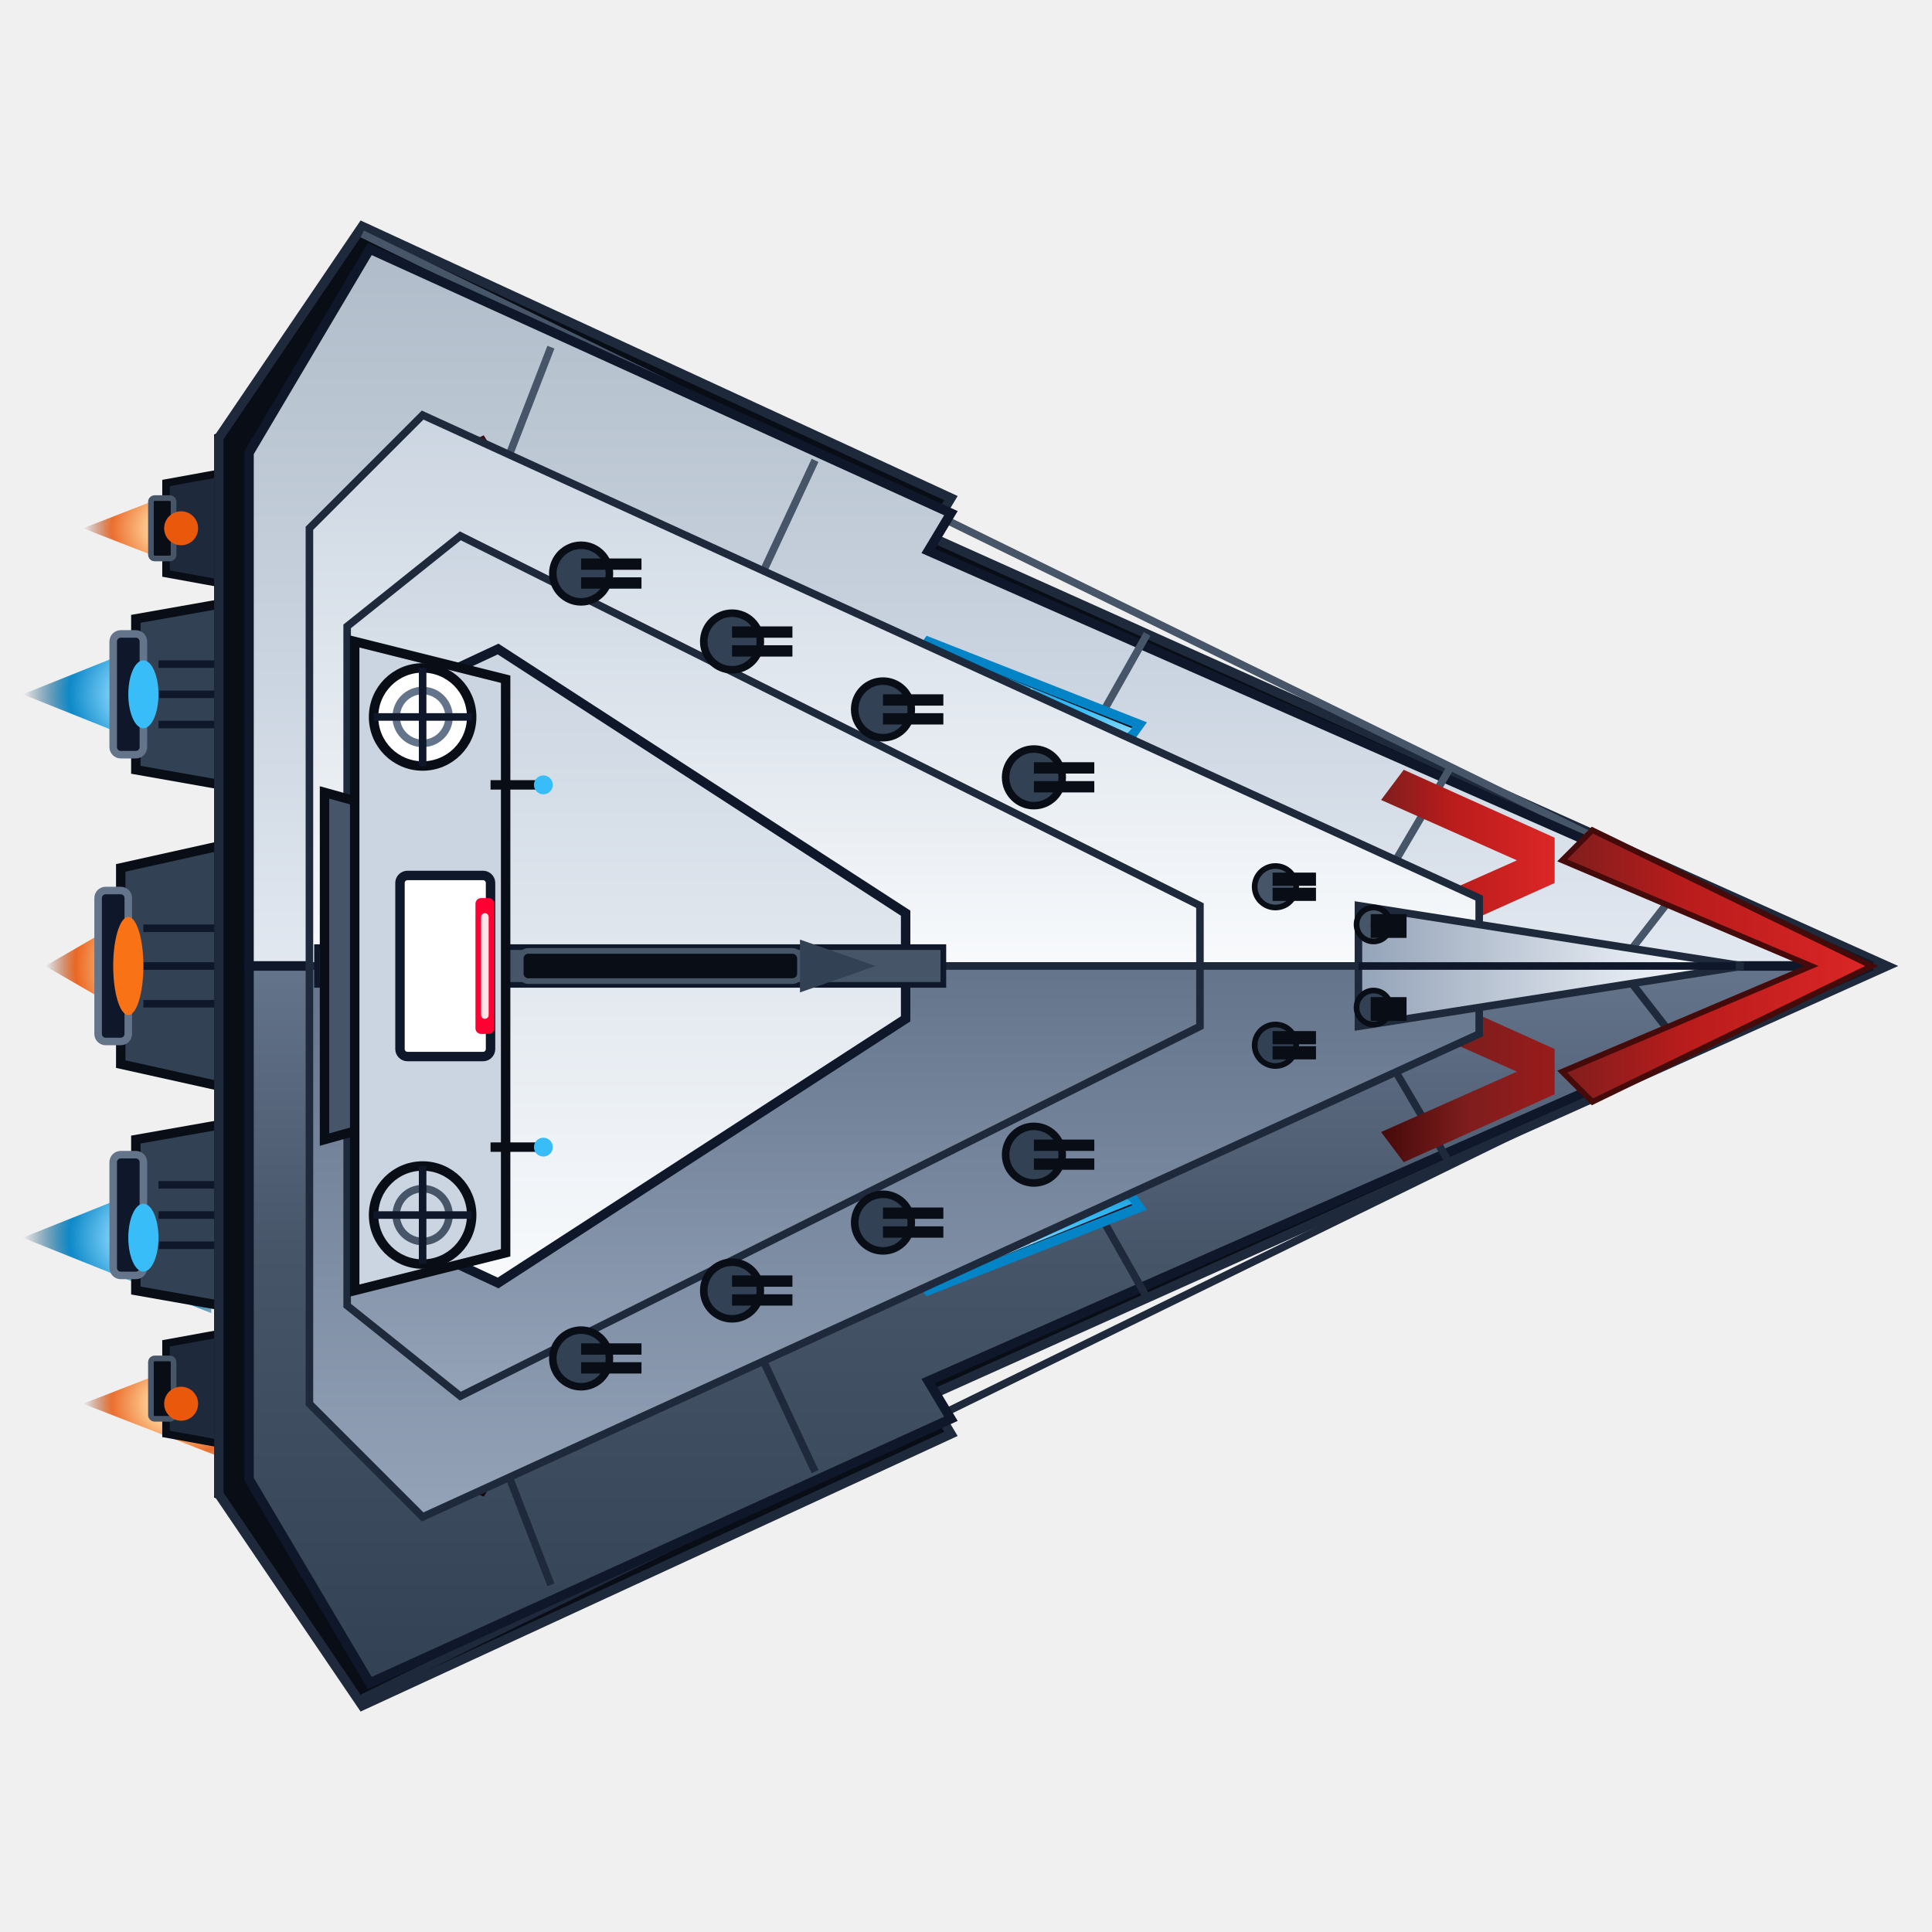
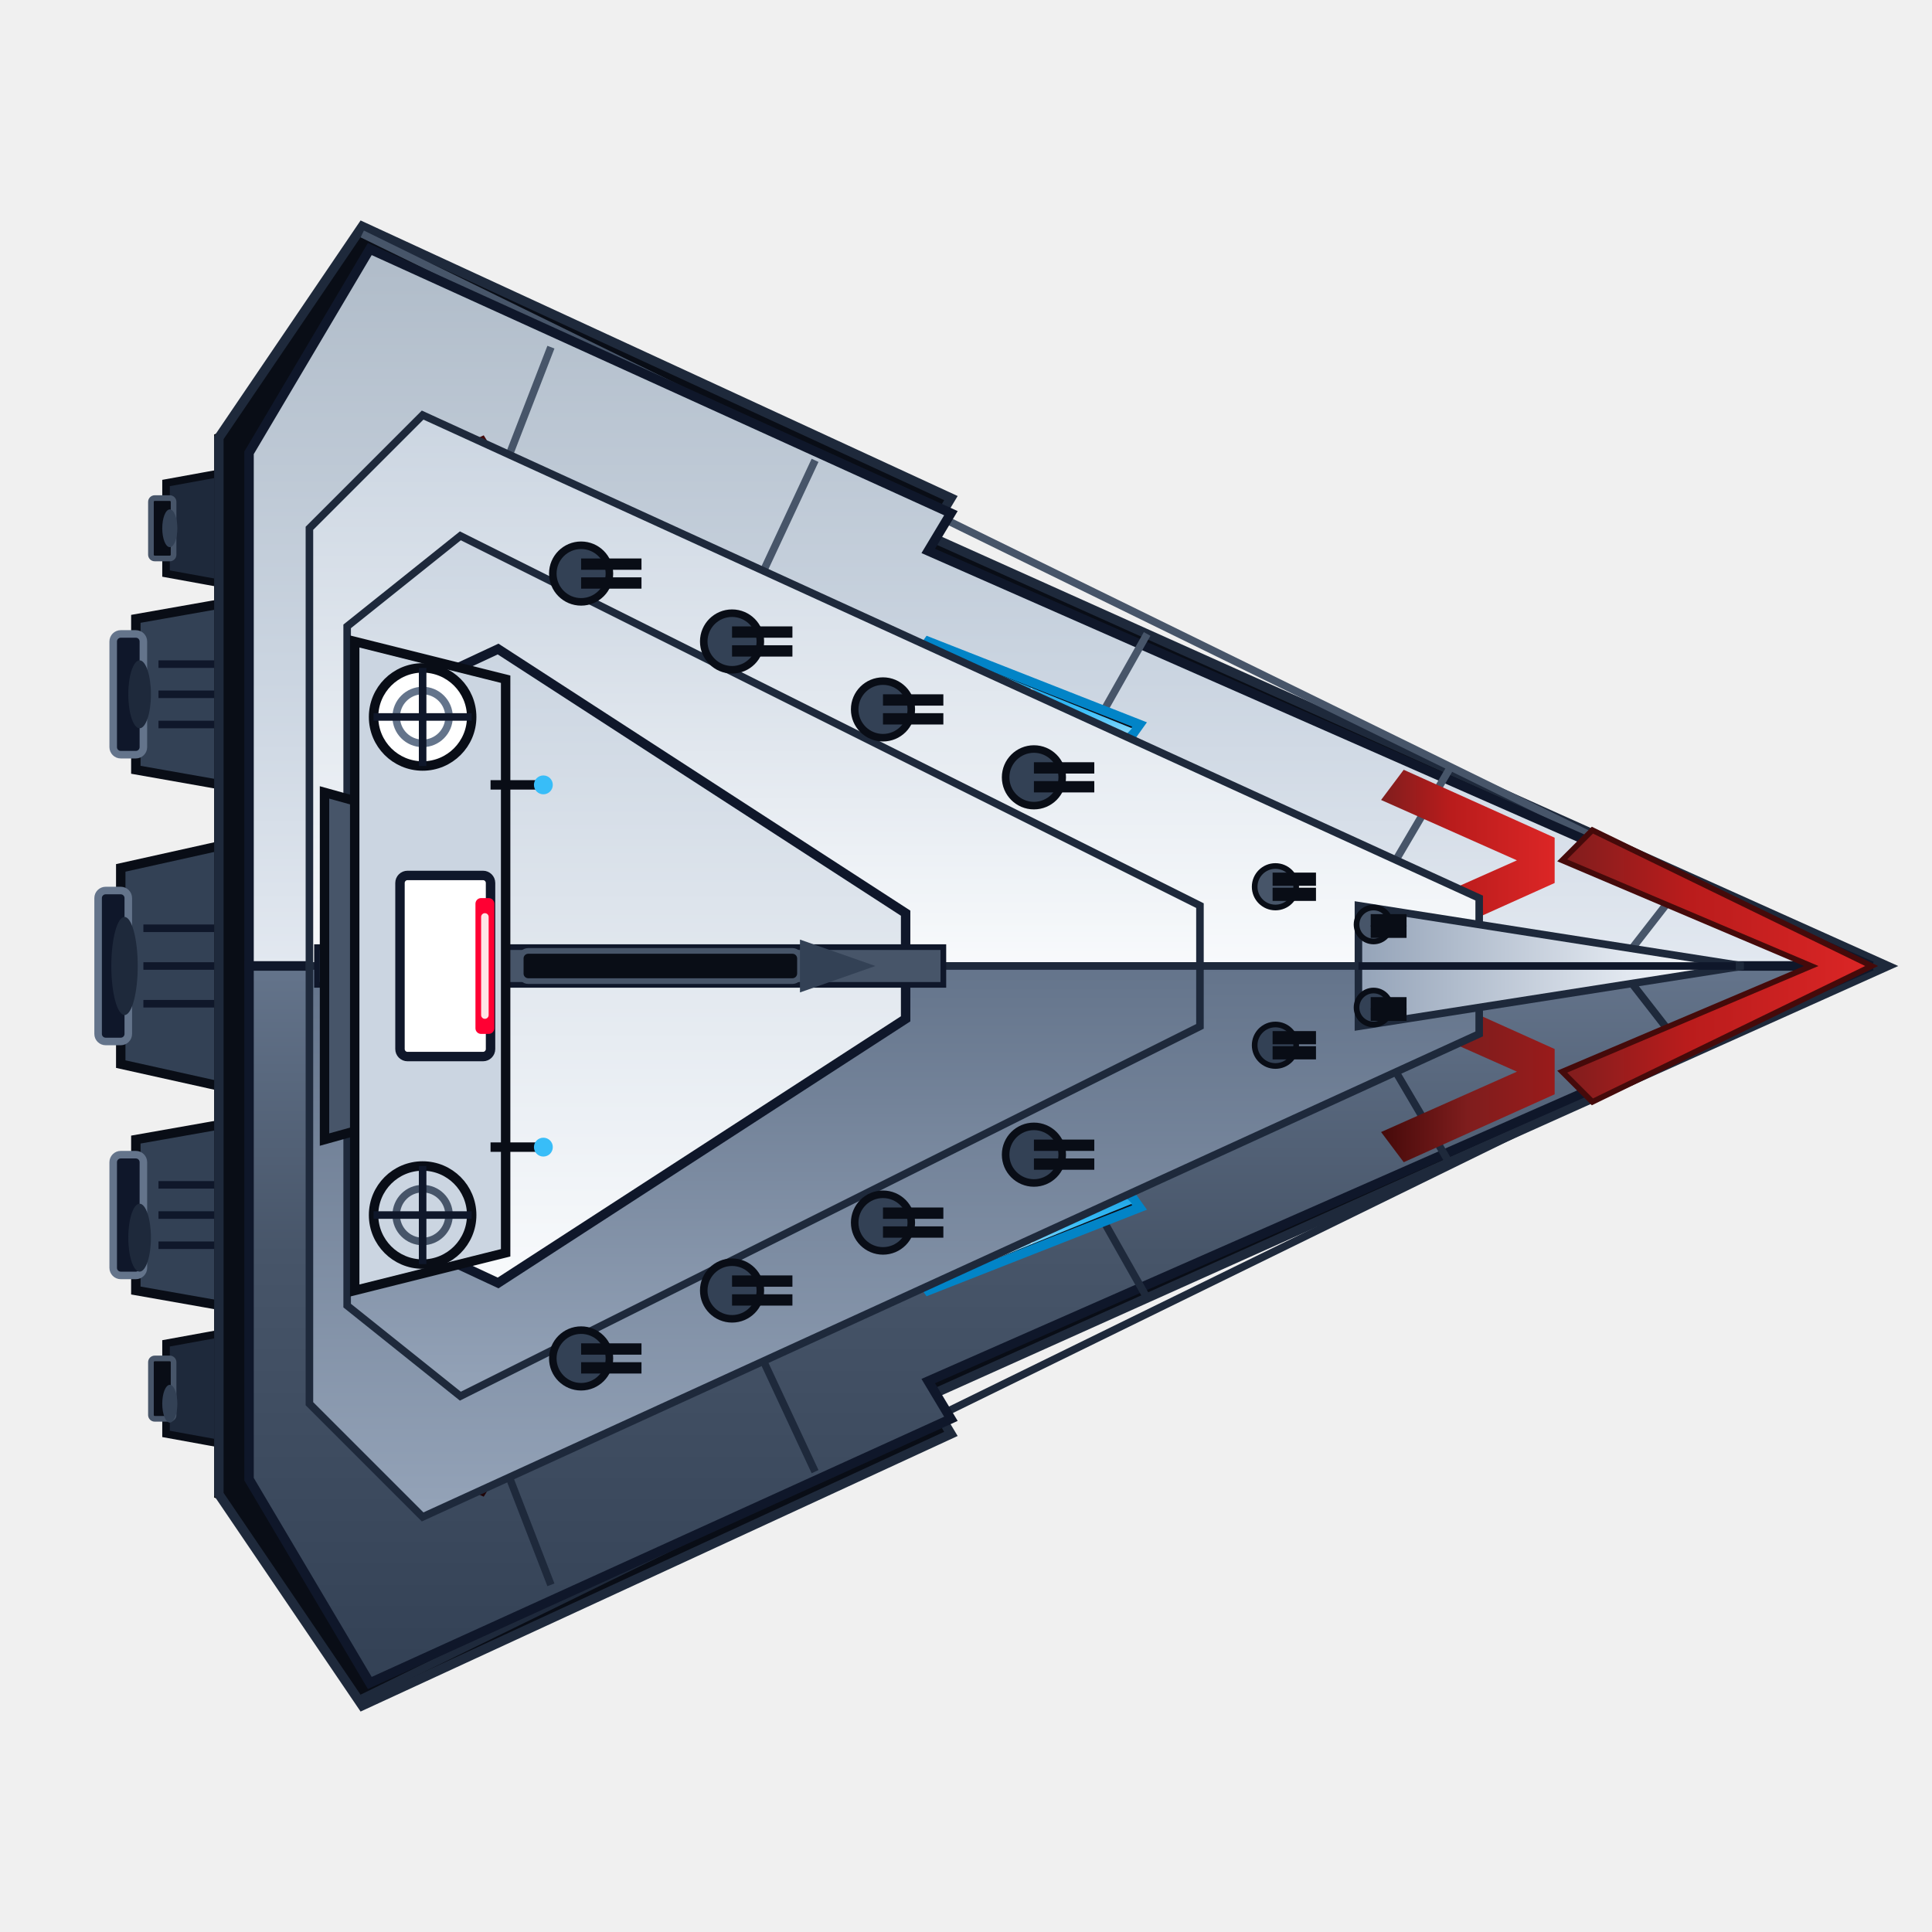
<svg xmlns="http://www.w3.org/2000/svg" viewBox="0 0 512 512" width="512" height="512">
  <defs>
    <linearGradient id="hullUpper" x1="0%" y1="0%" x2="0%" y2="100%">
      <stop offset="0%" stop-color="#b0bcc9" />
      <stop offset="60%" stop-color="#cbd5e1" />
      <stop offset="100%" stop-color="#e2e8f0" />
    </linearGradient>
    <linearGradient id="hullLower" x1="0%" y1="0%" x2="0%" y2="100%">
      <stop offset="0%" stop-color="#64748b" />
      <stop offset="40%" stop-color="#475569" />
      <stop offset="100%" stop-color="#334155" />
    </linearGradient>
    <linearGradient id="prowTip" x1="0%" y1="50%" x2="100%" y2="50%">
      <stop offset="0%" stop-color="#94a3b8" />
      <stop offset="70%" stop-color="#e2e8f0" />
      <stop offset="100%" stop-color="#ffffff" />
    </linearGradient>
    <linearGradient id="crimsonUpper" x1="0%" y1="0%" x2="100%" y2="0%">
      <stop offset="0%" stop-color="#7f1d1d" />
      <stop offset="40%" stop-color="#b91c1c" />
      <stop offset="100%" stop-color="#dc2626" />
    </linearGradient>
    <linearGradient id="crimsonLower" x1="0%" y1="0%" x2="100%" y2="0%">
      <stop offset="0%" stop-color="#450a0a" />
      <stop offset="50%" stop-color="#7f1d1d" />
      <stop offset="100%" stop-color="#991b1b" />
    </linearGradient>
    <linearGradient id="deckUpper" x1="0%" y1="0%" x2="0%" y2="100%">
      <stop offset="0%" stop-color="#cbd5e1" />
      <stop offset="100%" stop-color="#f8fafc" />
    </linearGradient>
    <linearGradient id="deckLower" x1="0%" y1="0%" x2="0%" y2="100%">
      <stop offset="0%" stop-color="#64748b" />
      <stop offset="100%" stop-color="#94a3b8" />
    </linearGradient>
    <linearGradient id="bayGlow" x1="0%" y1="0%" x2="0%" y2="100%">
      <stop offset="0%" stop-color="#0284c7" />
      <stop offset="50%" stop-color="#38bdf8" />
      <stop offset="100%" stop-color="#ffffff" />
    </linearGradient>
-     <radialGradient id="cyanPlasma" cx="70%" cy="50%" r="70%">
-       <stop offset="0%" stop-color="#ffffff" />
-       <stop offset="30%" stop-color="#7dd3fc" />
-       <stop offset="65%" stop-color="#0284c7" />
-       <stop offset="100%" stop-color="#082f49" stop-opacity="0" />
-     </radialGradient>
-     <radialGradient id="amberPlasma" cx="70%" cy="50%" r="70%">
-       <stop offset="0%" stop-color="#ffffff" />
-       <stop offset="35%" stop-color="#fdba74" />
-       <stop offset="70%" stop-color="#ea580c" />
-       <stop offset="100%" stop-color="#7c2d12" stop-opacity="0" />
-     </radialGradient>
  </defs>
-   <g id="engine-plumes">
-     <polygon points="6,184 56,164 56,204" fill="url(#cyanPlasma)" opacity="0.95" />
-     <polygon points="6,328 56,308 56,348" fill="url(#cyanPlasma)" opacity="0.95" />
-     <polygon points="12,256 50,234 50,278" fill="url(#amberPlasma)" opacity="0.9" />
-     <polygon points="22,140 58,126 58,154" fill="url(#amberPlasma)" opacity="0.85" />
-     <polygon points="22,372 58,358 58,386" fill="url(#amberPlasma)" opacity="0.85" />
-   </g>
  <g id="engine-bells">
    <polygon points="44,128 66,124 66,156 44,152" fill="#1e293b" stroke="#090d16" stroke-width="2" />
    <rect x="40" y="132" width="6" height="16" rx="1" fill="#090d16" stroke="#475569" stroke-width="1.5" />
-     <circle cx="48" cy="140" r="4.5" fill="#ea580c" />
+     <ellipse cx="45" cy="140" rx="2" ry="5" fill="#334155" />
    <polygon points="44,356 66,352 66,384 44,380" fill="#1e293b" stroke="#090d16" stroke-width="2" />
    <rect x="40" y="360" width="6" height="16" rx="1" fill="#090d16" stroke="#475569" stroke-width="1.5" />
-     <circle cx="48" cy="372" r="4.5" fill="#ea580c" />
+     <ellipse cx="45" cy="372" rx="2" ry="5" fill="#334155" />
    <polygon points="36,164 70,158 70,210 36,204" fill="#334155" stroke="#090d16" stroke-width="2.5" />
    <rect x="30" y="168" width="8" height="32" rx="2" fill="#0f172a" stroke="#64748b" stroke-width="2" />
    <line x1="42" y1="176" x2="64" y2="176" stroke="#0f172a" stroke-width="2" />
    <line x1="42" y1="184" x2="64" y2="184" stroke="#0f172a" stroke-width="2" />
    <line x1="42" y1="192" x2="64" y2="192" stroke="#0f172a" stroke-width="2" />
-     <ellipse cx="38" cy="184" rx="4" ry="9" fill="#38bdf8" />
+     <ellipse cx="37" cy="184" rx="3" ry="9" fill="#1e293b" />
    <polygon points="36,302 70,296 70,348 36,342" fill="#334155" stroke="#090d16" stroke-width="2.5" />
    <rect x="30" y="306" width="8" height="32" rx="2" fill="#0f172a" stroke="#64748b" stroke-width="2" />
    <line x1="42" y1="314" x2="64" y2="314" stroke="#0f172a" stroke-width="2" />
    <line x1="42" y1="322" x2="64" y2="322" stroke="#0f172a" stroke-width="2" />
    <line x1="42" y1="330" x2="64" y2="330" stroke="#0f172a" stroke-width="2" />
-     <ellipse cx="38" cy="328" rx="4" ry="9" fill="#38bdf8" />
+     <ellipse cx="37" cy="328" rx="3" ry="9" fill="#1e293b" />
    <polygon points="32,230 68,222 68,290 32,282" fill="#334155" stroke="#090d16" stroke-width="2.5" />
    <rect x="26" y="236" width="8" height="40" rx="2" fill="#0f172a" stroke="#64748b" stroke-width="2" />
    <line x1="38" y1="246" x2="62" y2="246" stroke="#0f172a" stroke-width="2" />
    <line x1="38" y1="256" x2="62" y2="256" stroke="#0f172a" stroke-width="2" />
    <line x1="38" y1="266" x2="62" y2="266" stroke="#0f172a" stroke-width="2" />
-     <ellipse cx="34" cy="256" rx="4" ry="13" fill="#f97316" />
+     <ellipse cx="33" cy="256" rx="3.5" ry="13" fill="#1e293b" />
  </g>
  <g id="lateral-trench">
    <polygon points="58,116 74,110 74,402 58,396" fill="#090d16" stroke="#000000" stroke-width="2.5" />
    <polygon points="58,116 96,60 252,132 246,142 500,256 246,370 252,380 96,452 58,396" fill="#090d16" stroke="#1e293b" stroke-width="2.5" />
    <line x1="96" y1="62" x2="484" y2="252" stroke="#475569" stroke-width="2" />
    <line x1="96" y1="450" x2="484" y2="260" stroke="#1e293b" stroke-width="2" />
  </g>
  <g id="main-hull">
    <polygon points="66,120 98,66 252,136 246,146 496,256 66,256" fill="url(#hullUpper)" stroke="#0f172a" stroke-width="2.5" />
    <polygon points="66,256 496,256 246,366 252,376 98,446 66,392" fill="url(#hullLower)" stroke="#0f172a" stroke-width="2.5" />
    <line x1="146" y1="92" x2="122" y2="154" stroke="#475569" stroke-width="2" />
    <line x1="216" y1="122" x2="188" y2="182" stroke="#475569" stroke-width="2" />
    <line x1="304" y1="168" x2="278" y2="214" stroke="#475569" stroke-width="2" />
    <line x1="384" y1="204" x2="364" y2="238" stroke="#475569" stroke-width="2" />
    <line x1="446" y1="234" x2="432" y2="252" stroke="#475569" stroke-width="2" />
    <line x1="146" y1="420" x2="122" y2="358" stroke="#1e293b" stroke-width="2" />
    <line x1="216" y1="390" x2="188" y2="330" stroke="#1e293b" stroke-width="2" />
    <line x1="304" y1="344" x2="278" y2="298" stroke="#1e293b" stroke-width="2" />
    <line x1="384" y1="308" x2="364" y2="274" stroke="#1e293b" stroke-width="2" />
    <line x1="446" y1="278" x2="432" y2="260" stroke="#1e293b" stroke-width="2" />
  </g>
  <g id="war-stripes">
    <polygon points="496,256 422,220 414,228 480,256 414,284 422,292" fill="url(#crimsonUpper)" stroke="#450a0a" stroke-width="1.5" />
    <polygon points="412,222 372,204 366,212 402,228 366,244 372,252 412,234" fill="url(#crimsonUpper)" />
    <polygon points="412,290 372,308 366,300 402,284 366,268 372,260 412,278" fill="url(#crimsonLower)" />
    <polygon points="106,126 128,116 138,132 116,142" fill="url(#crimsonUpper)" stroke="#450a0a" stroke-width="1" />
    <polygon points="126,140 148,130 158,146 136,156" fill="url(#crimsonUpper)" stroke="#450a0a" stroke-width="1" />
    <polygon points="146,154 168,144 178,160 156,170" fill="url(#crimsonUpper)" stroke="#450a0a" stroke-width="1" />
    <polygon points="166,168 188,158 198,174 176,184" fill="url(#crimsonUpper)" stroke="#450a0a" stroke-width="1" />
    <polygon points="106,386 128,396 138,380 116,370" fill="url(#crimsonLower)" stroke="#200508" stroke-width="1" />
    <polygon points="126,372 148,382 158,366 136,356" fill="url(#crimsonLower)" stroke="#200508" stroke-width="1" />
    <polygon points="146,358 168,368 178,352 156,342" fill="url(#crimsonLower)" stroke="#200508" stroke-width="1" />
    <polygon points="166,344 188,354 198,338 176,328" fill="url(#crimsonLower)" stroke="#200508" stroke-width="1" />
    <polygon points="174,190 316,226 316,232 174,196" fill="url(#crimsonUpper)" />
    <polygon points="174,322 316,286 316,280 174,316" fill="url(#crimsonLower)" />
  </g>
  <g id="hangar-bays">
    <polygon points="246,170 302,192 292,206 236,184" fill="#090d16" stroke="#0284c7" stroke-width="2.5" />
    <polygon points="248,172 300,193 290,204 238,183" fill="url(#bayGlow)" />
    <line x1="274" y1="183" x2="264" y2="195" stroke="#ffffff" stroke-width="2" />
    <polygon points="246,342 302,320 292,306 236,328" fill="#090d16" stroke="#0284c7" stroke-width="2.5" />
    <polygon points="248,340 300,319 290,308 238,329" fill="url(#bayGlow)" />
    <line x1="274" y1="329" x2="264" y2="317" stroke="#ffffff" stroke-width="2" />
  </g>
  <g id="citadel-tier1">
    <polygon points="82,140 112,110 392,238 392,256 82,256" fill="url(#deckUpper)" stroke="#1e293b" stroke-width="2" />
    <polygon points="82,256 392,256 392,274 112,402 82,372" fill="url(#deckLower)" stroke="#1e293b" stroke-width="2" />
    <polygon points="360,240 462,256 360,272" fill="url(#prowTip)" stroke="#1e293b" stroke-width="2" />
    <line x1="360" y1="256" x2="460" y2="256" stroke="#0f172a" stroke-width="2" />
  </g>
  <g id="citadel-tier2">
    <polygon points="92,166 122,142 318,240 318,256 92,256" fill="url(#deckUpper)" stroke="#1e293b" stroke-width="2" />
    <polygon points="92,256 318,256 318,272 122,370 92,346" fill="url(#deckLower)" stroke="#1e293b" stroke-width="2" />
  </g>
  <g id="forward-turrets" fill="#1e293b" stroke="#090d16" stroke-width="1.5">
    <circle cx="338" cy="235" r="5.5" fill="#475569" />
    <rect x="338" y="232" width="10" height="2" fill="#090d16" />
    <rect x="338" y="236" width="10" height="2" fill="#090d16" />
    <circle cx="338" cy="277" r="5.5" fill="#334155" />
    <rect x="338" y="274" width="10" height="2" fill="#090d16" />
    <rect x="338" y="278" width="10" height="2" fill="#090d16" />
    <circle cx="364" cy="245" r="4.5" fill="#475569" />
    <rect x="364" y="243" width="8" height="1.8" fill="#090d16" />
    <rect x="364" y="246" width="8" height="1.8" fill="#090d16" />
    <circle cx="364" cy="267" r="4.5" fill="#334155" />
    <rect x="364" y="265" width="8" height="1.8" fill="#090d16" />
    <rect x="364" y="268" width="8" height="1.8" fill="#090d16" />
  </g>
  <g id="heavy-turbolasers" fill="#334155" stroke="#090d16" stroke-width="2">
    <circle cx="154" cy="152" r="7.5" />
    <rect x="154" y="148" width="16" height="3" stroke="none" fill="#090d16" />
    <rect x="154" y="153" width="16" height="3" stroke="none" fill="#090d16" />
    <circle cx="194" cy="170" r="7.5" />
    <rect x="194" y="166" width="16" height="3" stroke="none" fill="#090d16" />
    <rect x="194" y="171" width="16" height="3" stroke="none" fill="#090d16" />
    <circle cx="234" cy="188" r="7.5" />
    <rect x="234" y="184" width="16" height="3" stroke="none" fill="#090d16" />
    <rect x="234" y="189" width="16" height="3" stroke="none" fill="#090d16" />
    <circle cx="274" cy="206" r="7.5" />
    <rect x="274" y="202" width="16" height="3" stroke="none" fill="#090d16" />
    <rect x="274" y="207" width="16" height="3" stroke="none" fill="#090d16" />
    <circle cx="154" cy="360" r="7.5" />
    <rect x="154" y="356" width="16" height="3" stroke="none" fill="#090d16" />
    <rect x="154" y="361" width="16" height="3" stroke="none" fill="#090d16" />
    <circle cx="194" cy="342" r="7.5" />
    <rect x="194" y="338" width="16" height="3" stroke="none" fill="#090d16" />
    <rect x="194" y="343" width="16" height="3" stroke="none" fill="#090d16" />
    <circle cx="234" cy="324" r="7.5" />
    <rect x="234" y="320" width="16" height="3" stroke="none" fill="#090d16" />
    <rect x="234" y="325" width="16" height="3" stroke="none" fill="#090d16" />
    <circle cx="274" cy="306" r="7.5" />
    <rect x="274" y="302" width="16" height="3" stroke="none" fill="#090d16" />
    <rect x="274" y="307" width="16" height="3" stroke="none" fill="#090d16" />
  </g>
  <g id="command-citadel">
    <polygon points="102,186 132,172 240,242 240,270 132,340 102,326" fill="url(#deckUpper)" stroke="#0f172a" stroke-width="2.5" />
    <polygon points="84,251 250,251 250,261 84,261" fill="#475569" stroke="#0f172a" stroke-width="1.5" />
    <rect x="138" y="252" width="74" height="8" rx="2" fill="#090d16" stroke="#475569" stroke-width="1.5" />
    <polygon points="212,249 232,256 212,263" fill="#334155" />
    <polygon points="86,210 122,220 122,292 86,302" fill="#475569" stroke="#090d16" stroke-width="2.5" />
    <polygon points="94,170 134,180 134,332 94,342" fill="#cbd5e1" stroke="#090d16" stroke-width="2.5" />
    <rect x="106" y="232" width="24" height="48" rx="2" fill="#ffffff" stroke="#0f172a" stroke-width="2.5" />
    <rect x="126" y="238" width="5" height="36" rx="1.5" fill="#ff0033" />
    <rect x="127.5" y="242" width="2" height="28" rx="1" fill="#ffe4e6" />
    <circle cx="112" cy="190" r="13" fill="#ffffff" stroke="#090d16" stroke-width="2.5" />
    <circle cx="112" cy="190" r="7" fill="none" stroke="#64748b" stroke-width="2" />
    <line x1="99" y1="190" x2="125" y2="190" stroke="#0f172a" stroke-width="2" />
    <line x1="112" y1="177" x2="112" y2="203" stroke="#0f172a" stroke-width="2" />
    <circle cx="112" cy="322" r="13" fill="#cbd5e1" stroke="#090d16" stroke-width="2.5" />
    <circle cx="112" cy="322" r="7" fill="none" stroke="#475569" stroke-width="2" />
    <line x1="99" y1="322" x2="125" y2="322" stroke="#0f172a" stroke-width="2" />
    <line x1="112" y1="309" x2="112" y2="335" stroke="#0f172a" stroke-width="2" />
    <line x1="130" y1="208" x2="144" y2="208" stroke="#090d16" stroke-width="2.5" />
    <line x1="130" y1="304" x2="144" y2="304" stroke="#090d16" stroke-width="2.5" />
    <circle cx="144" cy="208" r="2.5" fill="#38bdf8" />
    <circle cx="144" cy="304" r="2.5" fill="#38bdf8" />
  </g>
</svg>
